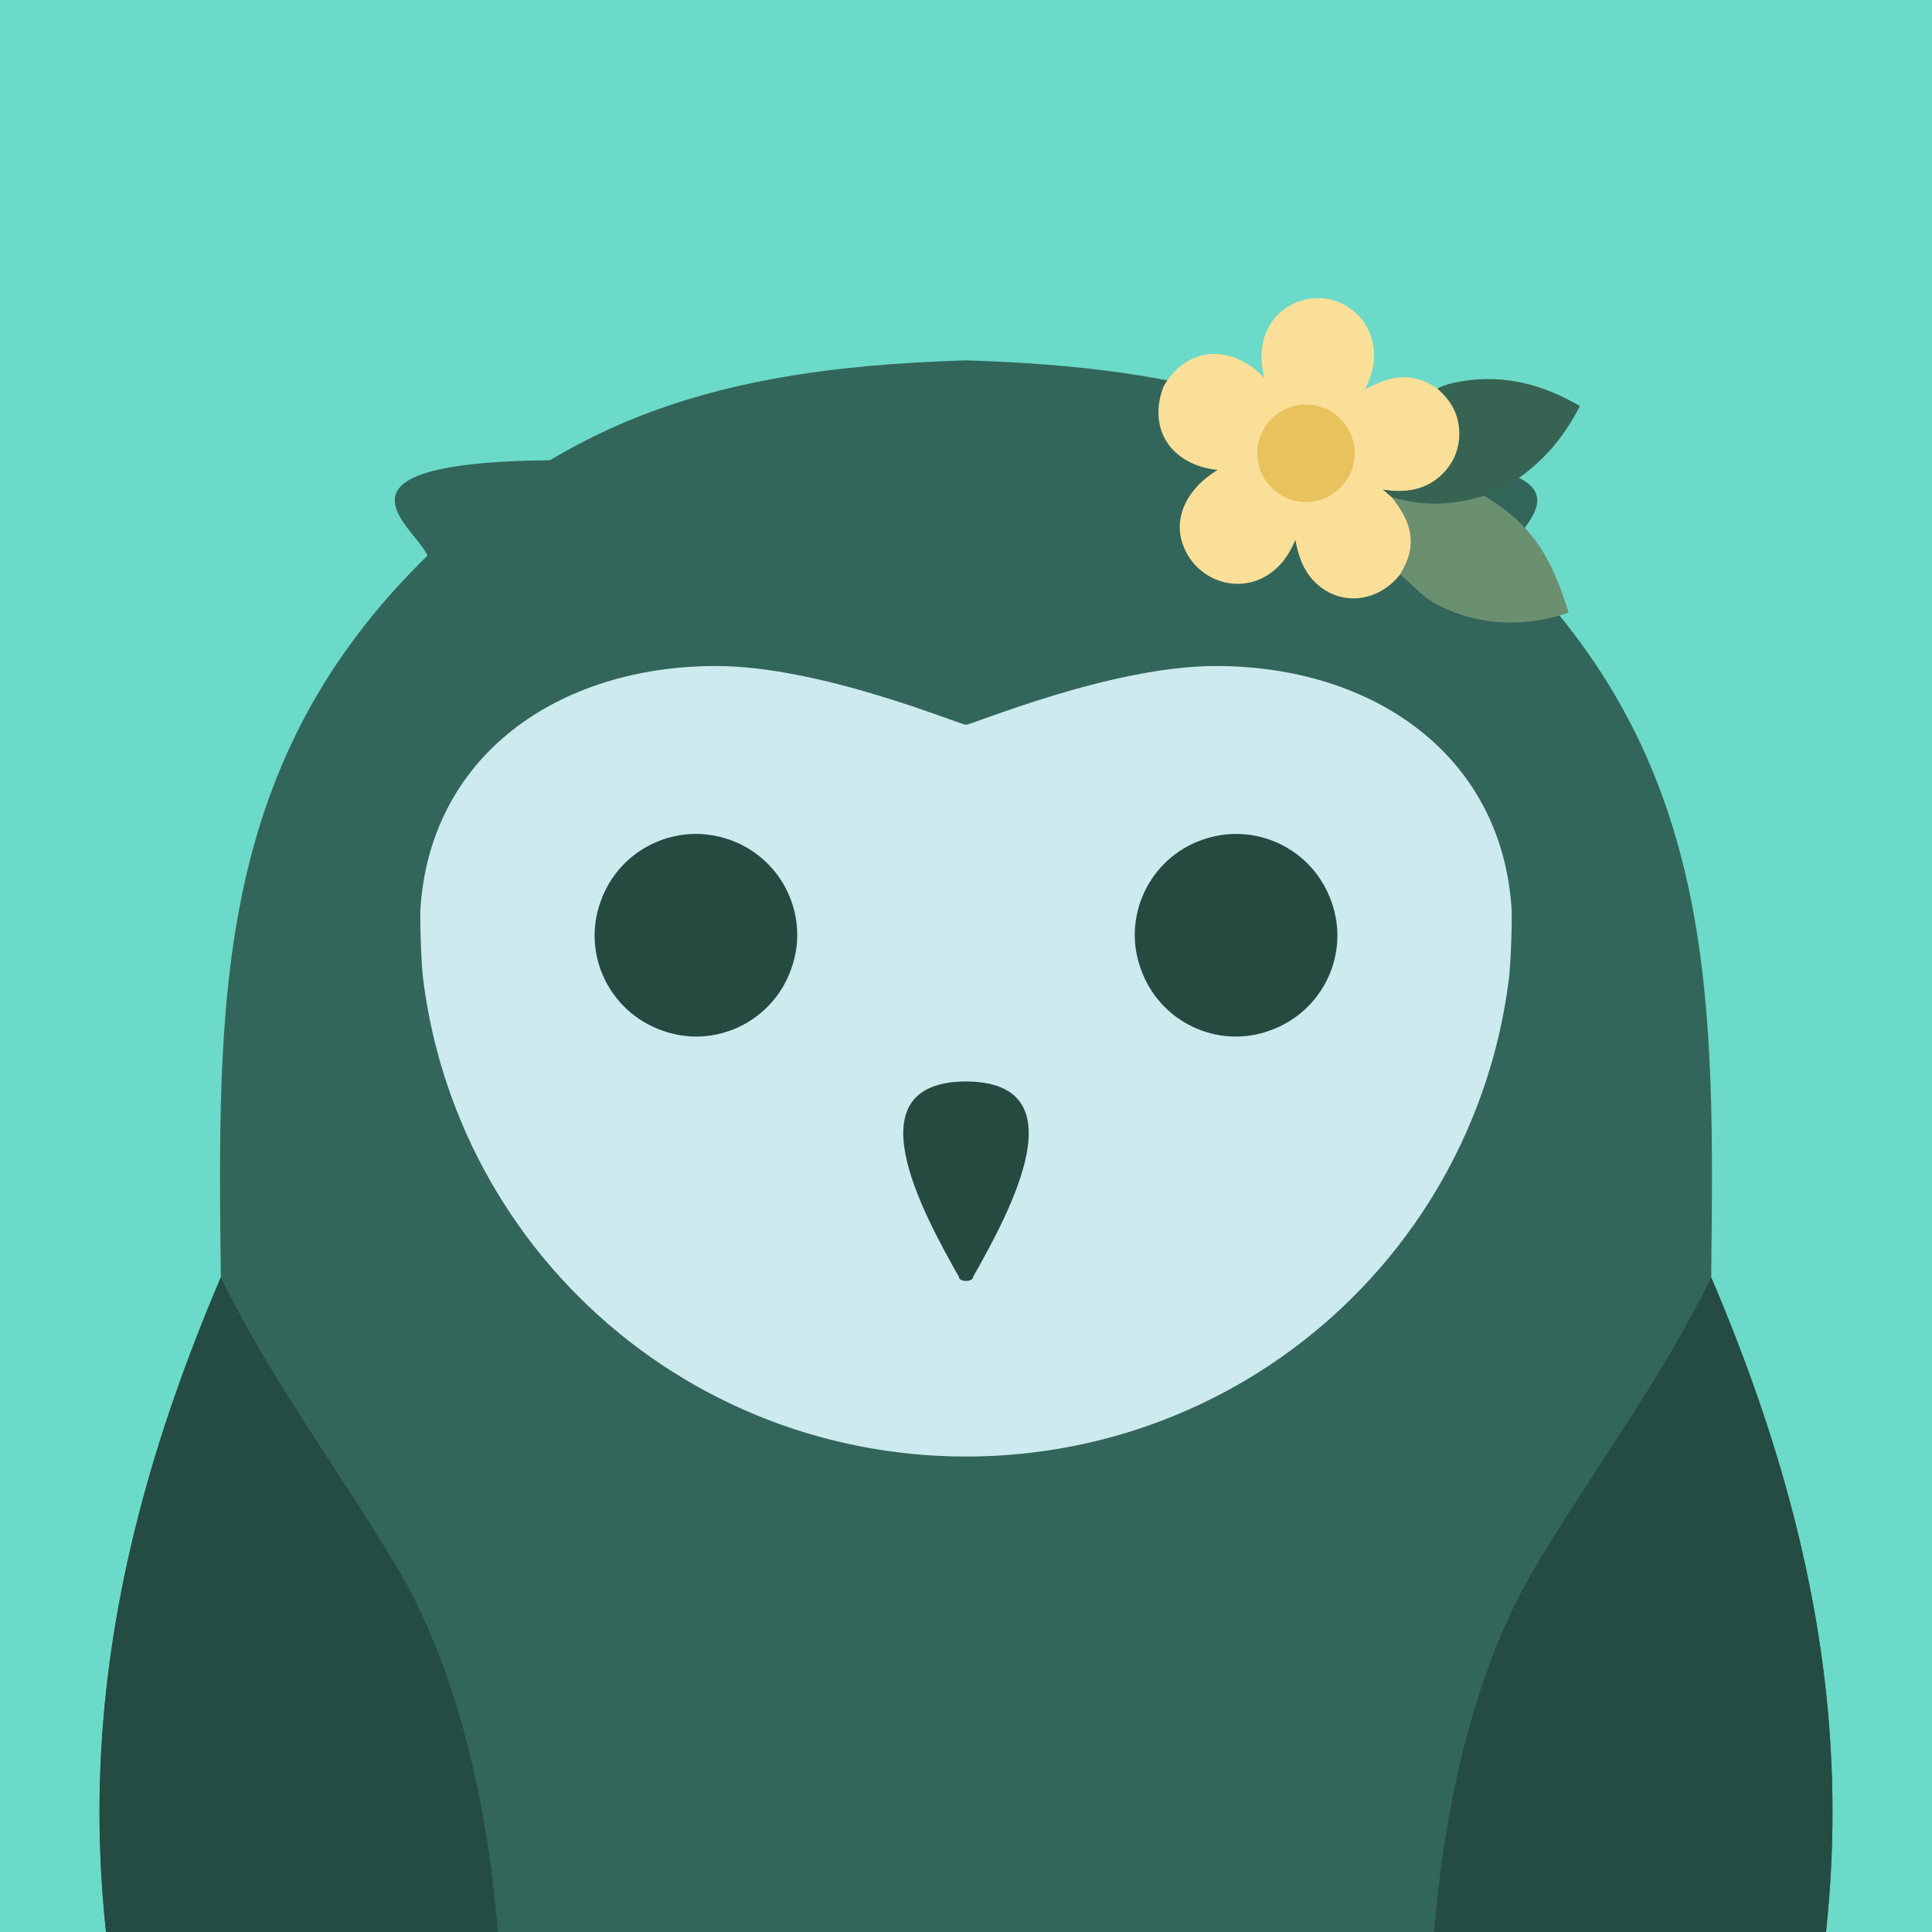
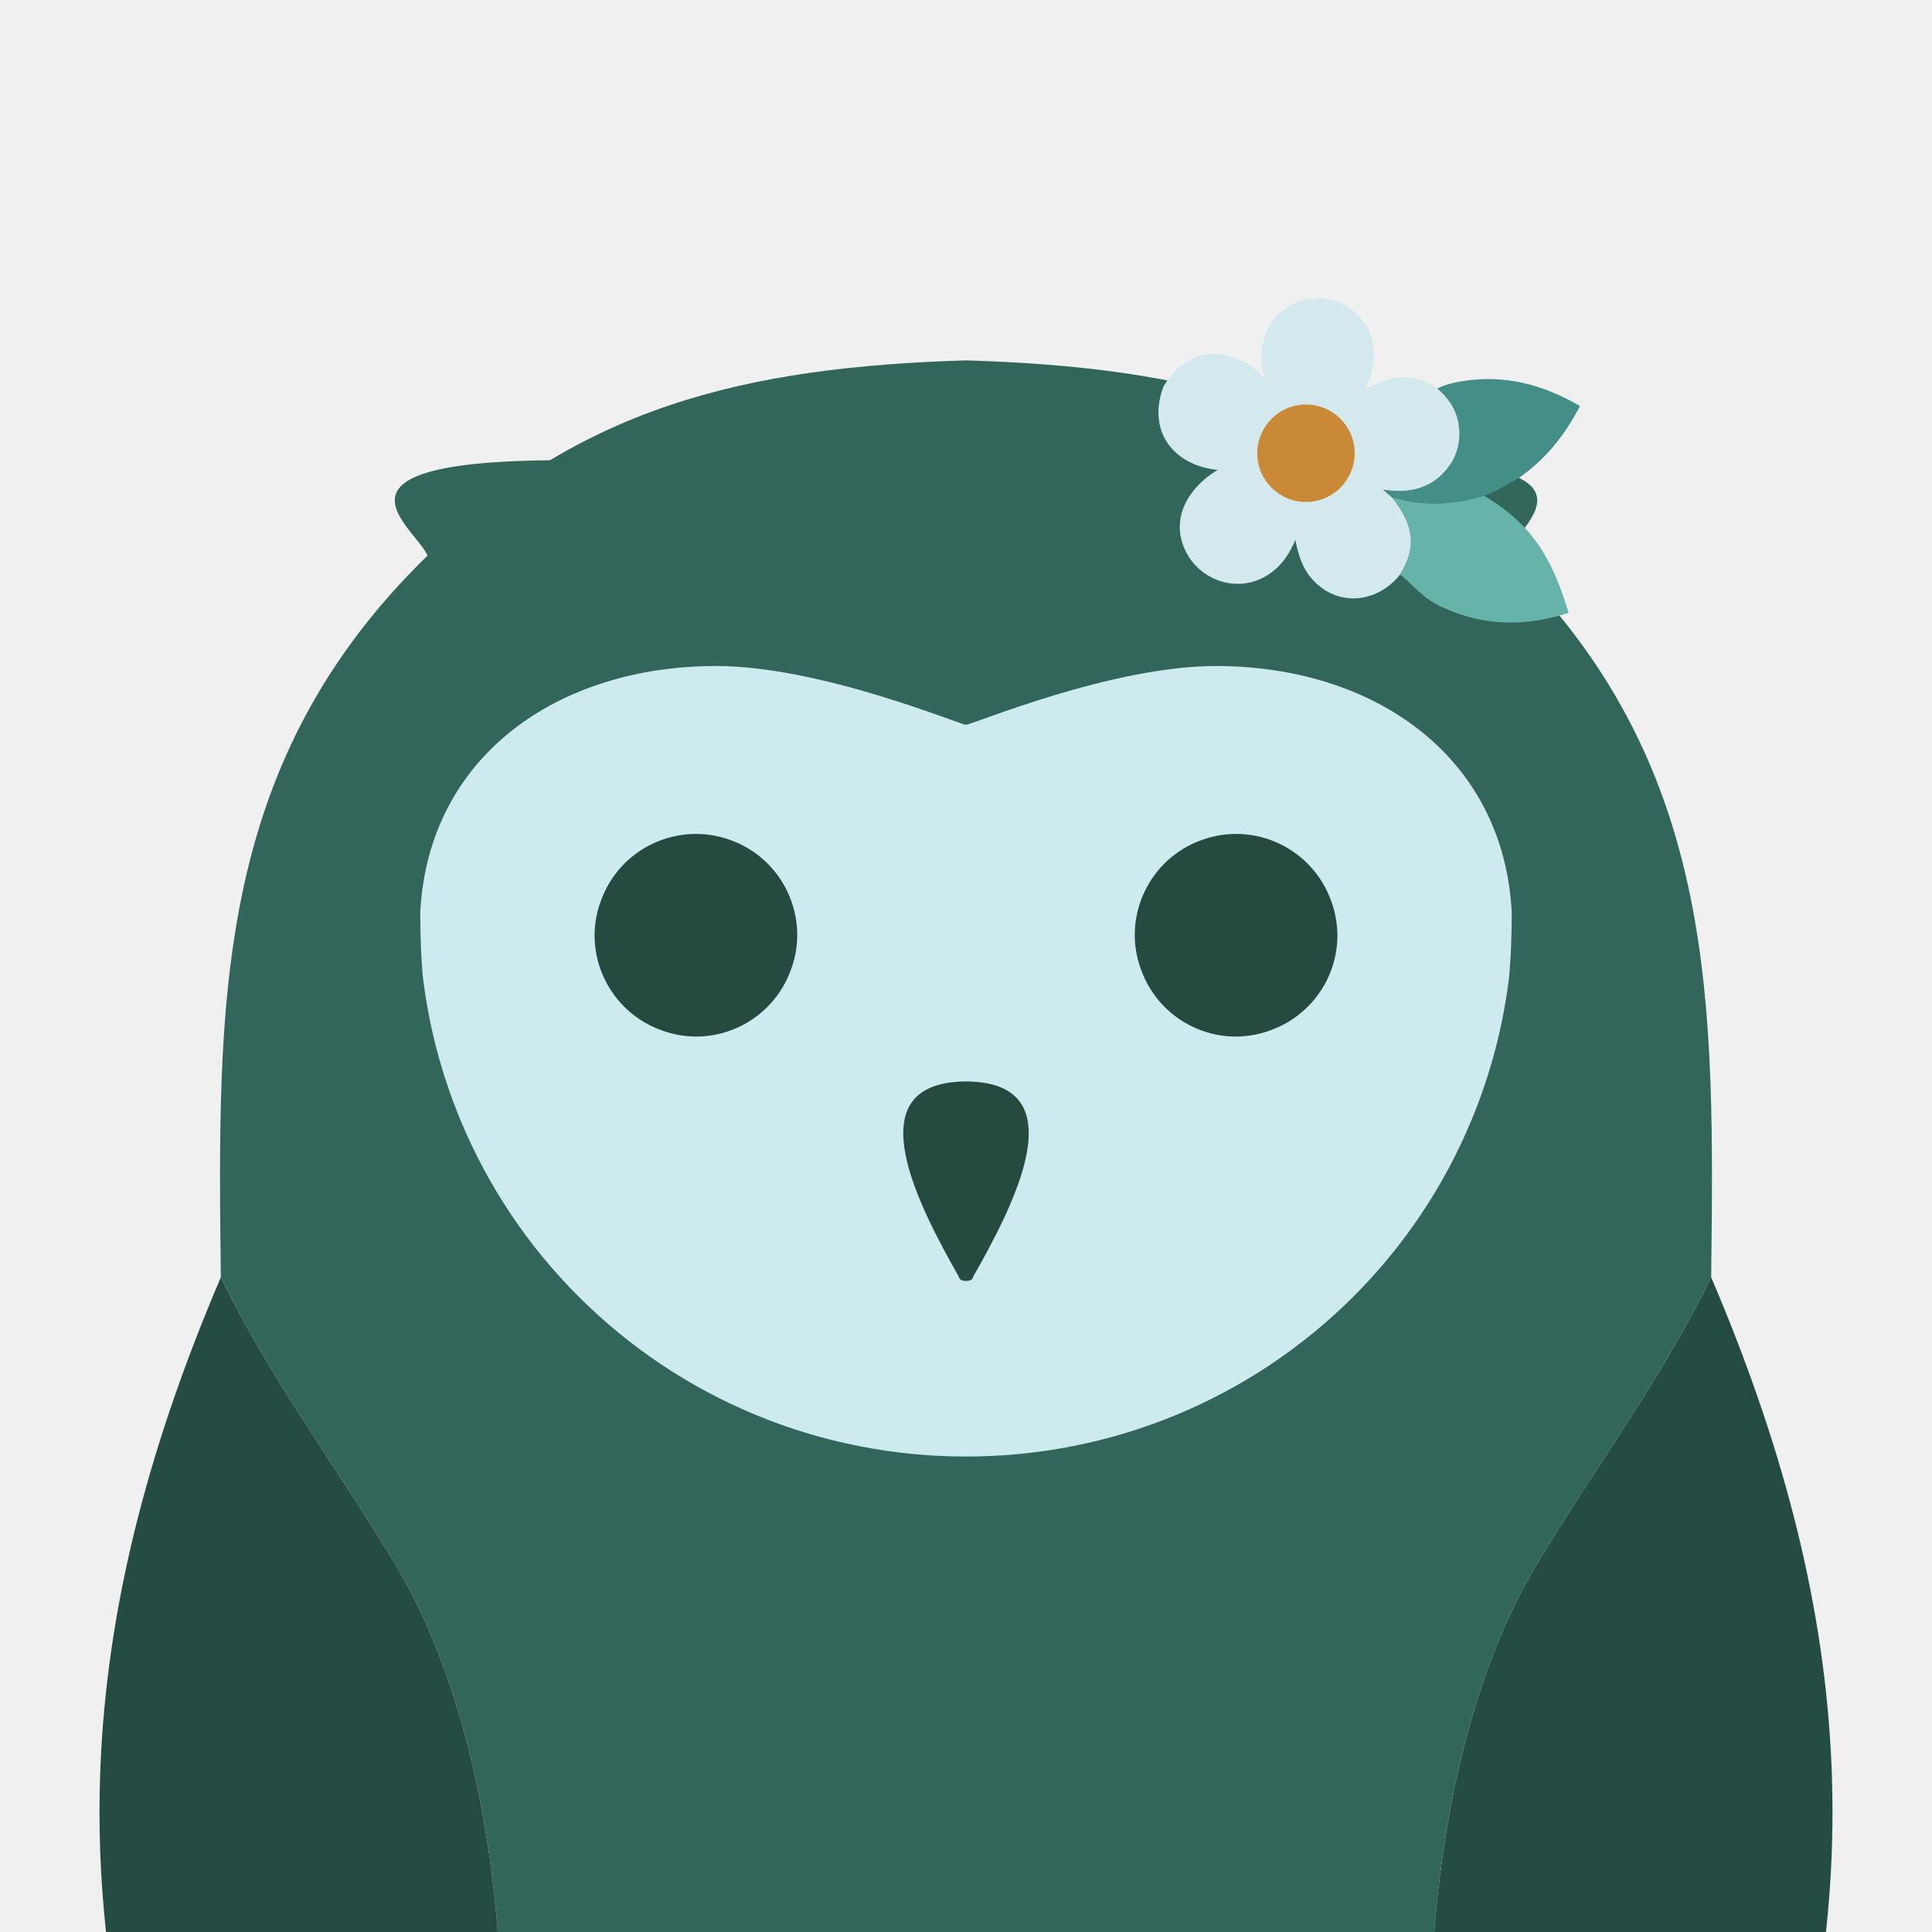
<svg xmlns="http://www.w3.org/2000/svg" width="1024" height="1024" viewBox="0 0 1024 1024" fill="none">
-   <g clip-path="url(#clip0_1161_2723)">
-     <path d="M1024 0H0V1024H1024V0Z" fill="#6CDAC8" />
-     <path d="M225.82 299.43C239.06 289.32 145.04 243.93 298.19 243.93L225.82 299.43Z" fill="#33665A" />
-     <path d="M798.179 299.43C784.949 289.32 878.959 243.93 725.809 243.93L798.179 299.43Z" fill="#33665A" />
-     <path d="M512.002 191C628.212 194.6 718.782 215.01 802.402 299.43C910.792 408.83 908.582 532.9 906.962 677C980.392 849 995.402 1005 928.612 1185.99H95.392C28.602 1005 43.612 849 117.042 677C115.422 532.9 113.212 408.83 221.602 299.43C305.222 215.01 395.792 194.6 512.002 191Z" fill="#33665A" />
-     <path d="M117.042 677C43.612 849 28.602 1005 95.392 1185.99C256.912 1185.99 256.912 1185.99 256.912 1185.99C278.242 1060.65 261.292 915.53 209.862 829.8C178.232 777.07 143.702 731.63 117.042 677Z" fill="#244C43" />
-     <path d="M906.962 677C980.392 849 995.402 1005 928.612 1185.99C767.092 1185.99 767.092 1185.99 767.092 1185.99C745.762 1060.65 762.712 915.53 814.142 829.8C845.782 777.07 880.302 731.63 906.962 677Z" fill="#244C43" />
-     <path d="M512.002 384.13C515.302 384.13 588.782 353 644.392 353C728.232 353 796.722 400.64 801.242 483.14C801.242 500.36 800.572 508.62 799.992 516.75C796.902 543.14 790.152 569.08 779.902 593.72C765.372 628.79 744.032 660.59 717.142 687.4C690.272 714.22 658.372 735.51 623.252 750C588.142 764.54 550.192 772 512.002 772C473.812 772 435.862 764.54 400.752 750C365.632 735.51 333.732 714.22 306.862 687.4C279.972 660.59 258.632 628.79 244.102 593.72C233.852 569.08 227.102 543.14 224.012 516.75C223.432 508.62 222.762 500.36 222.762 483.14C227.282 400.64 295.772 353 379.612 353C435.222 353 508.702 384.13 512.002 384.13Z" fill="#CDEAEF" />
-     <path d="M387.03 445.2C359.05 435.1 328.25 449.69 318.35 477.82C308.25 505.5 322.84 536.3 350.97 546.2C378.65 556.3 409.45 541.71 419.35 513.58C429.45 485.9 414.86 455.1 387.03 445.2Z" fill="#254B40" />
-     <path d="M636.97 445.2C664.95 435.1 695.75 449.69 705.65 477.82C715.75 505.5 701.16 536.3 673.03 546.2C645.35 556.3 614.55 541.71 604.65 513.58C594.55 485.9 609.14 455.1 636.97 445.2Z" fill="#254B40" />
-     <path d="M511.999 573.19C572.239 573.54 536.209 640.61 515.729 676.83C515.729 679.62 508.269 679.62 508.269 676.83C487.789 640.61 451.759 573.54 511.999 573.19Z" fill="#254B40" />
-     <path d="M670.133 200.307C667.748 190.962 667.898 180.999 672.908 172.492C676.958 165.652 683.608 160.745 691.338 158.89C698.983 156.966 707.078 158.189 713.818 162.285C720.613 166.382 725.483 173.035 727.328 180.753C729.593 190.089 727.543 197.995 723.518 206.403C737.078 199.042 748.318 196.774 761.838 205.937C768.713 211.977 772.898 218.776 773.418 228.105C773.938 236.223 771.113 244.2 765.608 250.186C756.938 259.614 745.263 261.64 733.118 259.533L737.748 263.541C748.523 277.024 751.763 289.03 742.088 304.52C737.373 310.465 730.803 314.923 723.328 316.513C715.813 318.147 707.953 316.628 701.583 312.31C692.093 305.956 688.623 296.902 686.578 286.188C683.238 293.905 679.288 299.949 672.078 304.66C665.408 309.006 657.263 310.471 649.498 308.721C641.173 306.854 633.983 301.646 629.613 294.319C619.078 276.407 629.228 258.737 645.383 249.066C641.588 248.724 637.853 247.876 634.283 246.545C616.183 239.623 609.853 222.725 616.683 204.885C629.508 182.613 653.343 182.664 670.133 200.307Z" fill="#FADF99" />
-     <path d="M689.518 214.544C703.663 213.071 716.332 223.313 717.862 237.451C719.387 251.589 709.192 264.301 695.062 265.883C680.852 267.473 668.058 257.212 666.523 242.997C664.988 228.782 675.298 216.025 689.518 214.544Z" fill="#E7C25D" />
-     <path d="M761.837 205.936C765.332 203.952 770.532 202.798 774.507 202.125C797.362 198.257 817.687 203.775 837.407 215.202C829.052 231.341 818.857 243.806 803.797 254.193C796.712 257.689 794.767 259.773 786.707 262.829C769.622 267.771 755.067 268.528 737.747 263.54L733.117 259.533C745.262 261.639 756.937 259.613 765.607 250.186C771.112 244.199 773.937 236.222 773.417 228.104C772.897 218.775 768.712 211.977 761.837 205.936Z" fill="#376452" />
-     <path d="M786.706 262.829C812.721 278.258 822.836 296.766 831.416 324.767C808.671 332.248 786.106 332.085 764.031 321.629C753.206 316.501 749.896 310.74 742.086 304.52C751.761 289.03 748.521 277.024 737.746 263.541C755.066 268.529 769.621 267.772 786.706 262.829Z" fill="#6A9070" />
+   <g id="hat_flower" clip-path="url(#clip0_1161_2723)">
+     <g id="owl">
+       <path id="Left Ear" d="M225.82 299.43C239.06 289.32 145.04 243.93 298.19 243.93L225.82 299.43Z" fill="#33665A" />
+       <path id="Right Ear" d="M798.182 299.43C784.952 289.32 878.962 243.93 725.812 243.93L798.182 299.43Z" fill="#33665A" />
+       <path id="Body" d="M511.999 191C628.209 194.6 718.78 215.01 802.399 299.43C910.789 408.83 908.579 532.9 906.959 677V677.001C880.299 731.63 845.78 777.07 814.14 829.8C762.71 915.53 745.76 1060.65 767.09 1185.99H256.909C278.239 1060.65 261.289 915.53 209.859 829.8C178.229 777.07 143.699 731.63 117.039 677C115.419 532.9 113.209 408.83 221.599 299.43C305.219 215.01 395.789 194.6 511.999 191Z" fill="#33665A" />
+       <path id="Left Arm" d="M117.042 677C43.612 849 28.602 1005 95.392 1185.99C256.912 1185.99 256.912 1185.99 256.912 1185.99C278.242 1060.65 261.292 915.53 209.862 829.8C178.232 777.07 143.702 731.63 117.042 677Z" fill="#244C43" />
+       <path id="Right Arm" d="M906.962 677C980.392 849 995.402 1005 928.612 1185.99C767.092 1185.99 767.092 1185.99 767.092 1185.99C745.762 1060.65 762.712 915.53 814.142 829.8C845.782 777.07 880.302 731.63 906.962 677Z" fill="#244C43" />
+       <path id="Face" d="M511.998 384.13C515.298 384.13 588.778 353 644.388 353C728.228 353 796.718 400.64 801.238 483.14C801.238 500.36 800.568 508.62 799.988 516.75C796.898 543.14 790.148 569.08 779.898 593.72C765.368 628.79 744.028 660.59 717.138 687.4C690.268 714.22 658.368 735.51 623.248 750C588.138 764.54 550.188 772 511.998 772C473.808 772 435.858 764.54 400.748 750C365.628 735.51 333.728 714.22 306.858 687.4C279.968 660.59 258.628 628.79 244.098 593.72C233.848 569.08 227.098 543.14 224.008 516.75C223.428 508.62 222.758 500.36 222.758 483.14C227.278 400.64 295.768 353 379.608 353C435.218 353 508.698 384.13 511.998 384.13Z" fill="#CDEAEF" />
+       <path id="Left Eye" d="M387.03 445.2C359.05 435.1 328.25 449.69 318.35 477.82C308.25 505.5 322.84 536.3 350.97 546.2C378.65 556.3 409.45 541.71 419.35 513.58C429.45 485.9 414.86 455.1 387.03 445.2Z" fill="#254B40" />
+       <path id="Right Eye" d="M636.97 445.2C664.95 435.1 695.75 449.69 705.65 477.82C715.75 505.5 701.16 536.3 673.03 546.2C645.35 556.3 614.55 541.71 604.65 513.58C594.55 485.9 609.14 455.1 636.97 445.2Z" fill="#254B40" />
+       <path id="Nose" d="M511.999 573.19C572.239 573.54 536.209 640.61 515.729 676.83C515.729 679.62 508.269 679.62 508.269 676.83C487.789 640.61 451.759 573.54 511.999 573.19Z" fill="#254B40" />
+     </g>
+     <g id="Group 13">
+       <path id="Vector" d="M670.133 200.307C667.748 190.962 667.898 180.999 672.908 172.492C676.958 165.652 683.608 160.745 691.338 158.89C698.983 156.966 707.078 158.189 713.818 162.285C720.613 166.382 725.483 173.035 727.328 180.753C729.593 190.089 727.543 197.995 723.518 206.403C737.078 199.042 748.318 196.774 761.838 205.937C768.713 211.977 772.898 218.776 773.418 228.105C773.938 236.223 771.113 244.2 765.608 250.186C756.938 259.614 745.263 261.64 733.118 259.533L737.748 263.541C748.523 277.024 751.763 289.03 742.088 304.52C737.373 310.465 730.803 314.923 723.328 316.513C715.813 318.147 707.953 316.628 701.583 312.31C692.093 305.956 688.623 296.902 686.578 286.188C683.238 293.905 679.288 299.949 672.078 304.66C665.408 309.006 657.263 310.471 649.498 308.721C641.173 306.854 633.983 301.646 629.613 294.319C619.078 276.407 629.228 258.737 645.383 249.066C641.588 248.724 637.853 247.876 634.283 246.545C616.183 239.623 609.853 222.725 616.683 204.885C629.508 182.613 653.343 182.664 670.133 200.307Z" fill="#D4E9ED" />
+       <path id="Vector_2" d="M689.518 214.544C703.663 213.071 716.332 223.313 717.862 237.451C719.387 251.589 709.192 264.301 695.062 265.883C680.852 267.473 668.058 257.212 666.523 242.997C664.988 228.782 675.298 216.025 689.518 214.544Z" fill="#C98936" />
+       <path id="Vector_3" d="M761.837 205.936C765.332 203.952 770.532 202.798 774.507 202.125C797.362 198.257 817.687 203.775 837.407 215.202C829.052 231.341 818.857 243.806 803.797 254.193C796.712 257.689 794.767 259.773 786.707 262.829C769.622 267.771 755.067 268.528 737.747 263.54L733.117 259.533C745.262 261.639 756.937 259.613 765.607 250.186C771.112 244.199 773.937 236.222 773.417 228.104C772.897 218.775 768.712 211.977 761.837 205.936Z" fill="#438E87" />
+       <path id="Vector_4" d="M786.706 262.829C812.721 278.258 822.836 296.766 831.416 324.767C808.671 332.248 786.106 332.085 764.031 321.629C753.206 316.501 749.896 310.74 742.086 304.52C751.761 289.03 748.521 277.024 737.746 263.541C755.066 268.529 769.621 267.772 786.706 262.829Z" fill="#65B3A9" />
+     </g>
  </g>
  <defs>
    <clipPath id="clip0_1161_2723">
      <rect width="1024" height="1024" fill="white" />
    </clipPath>
  </defs>
</svg>
